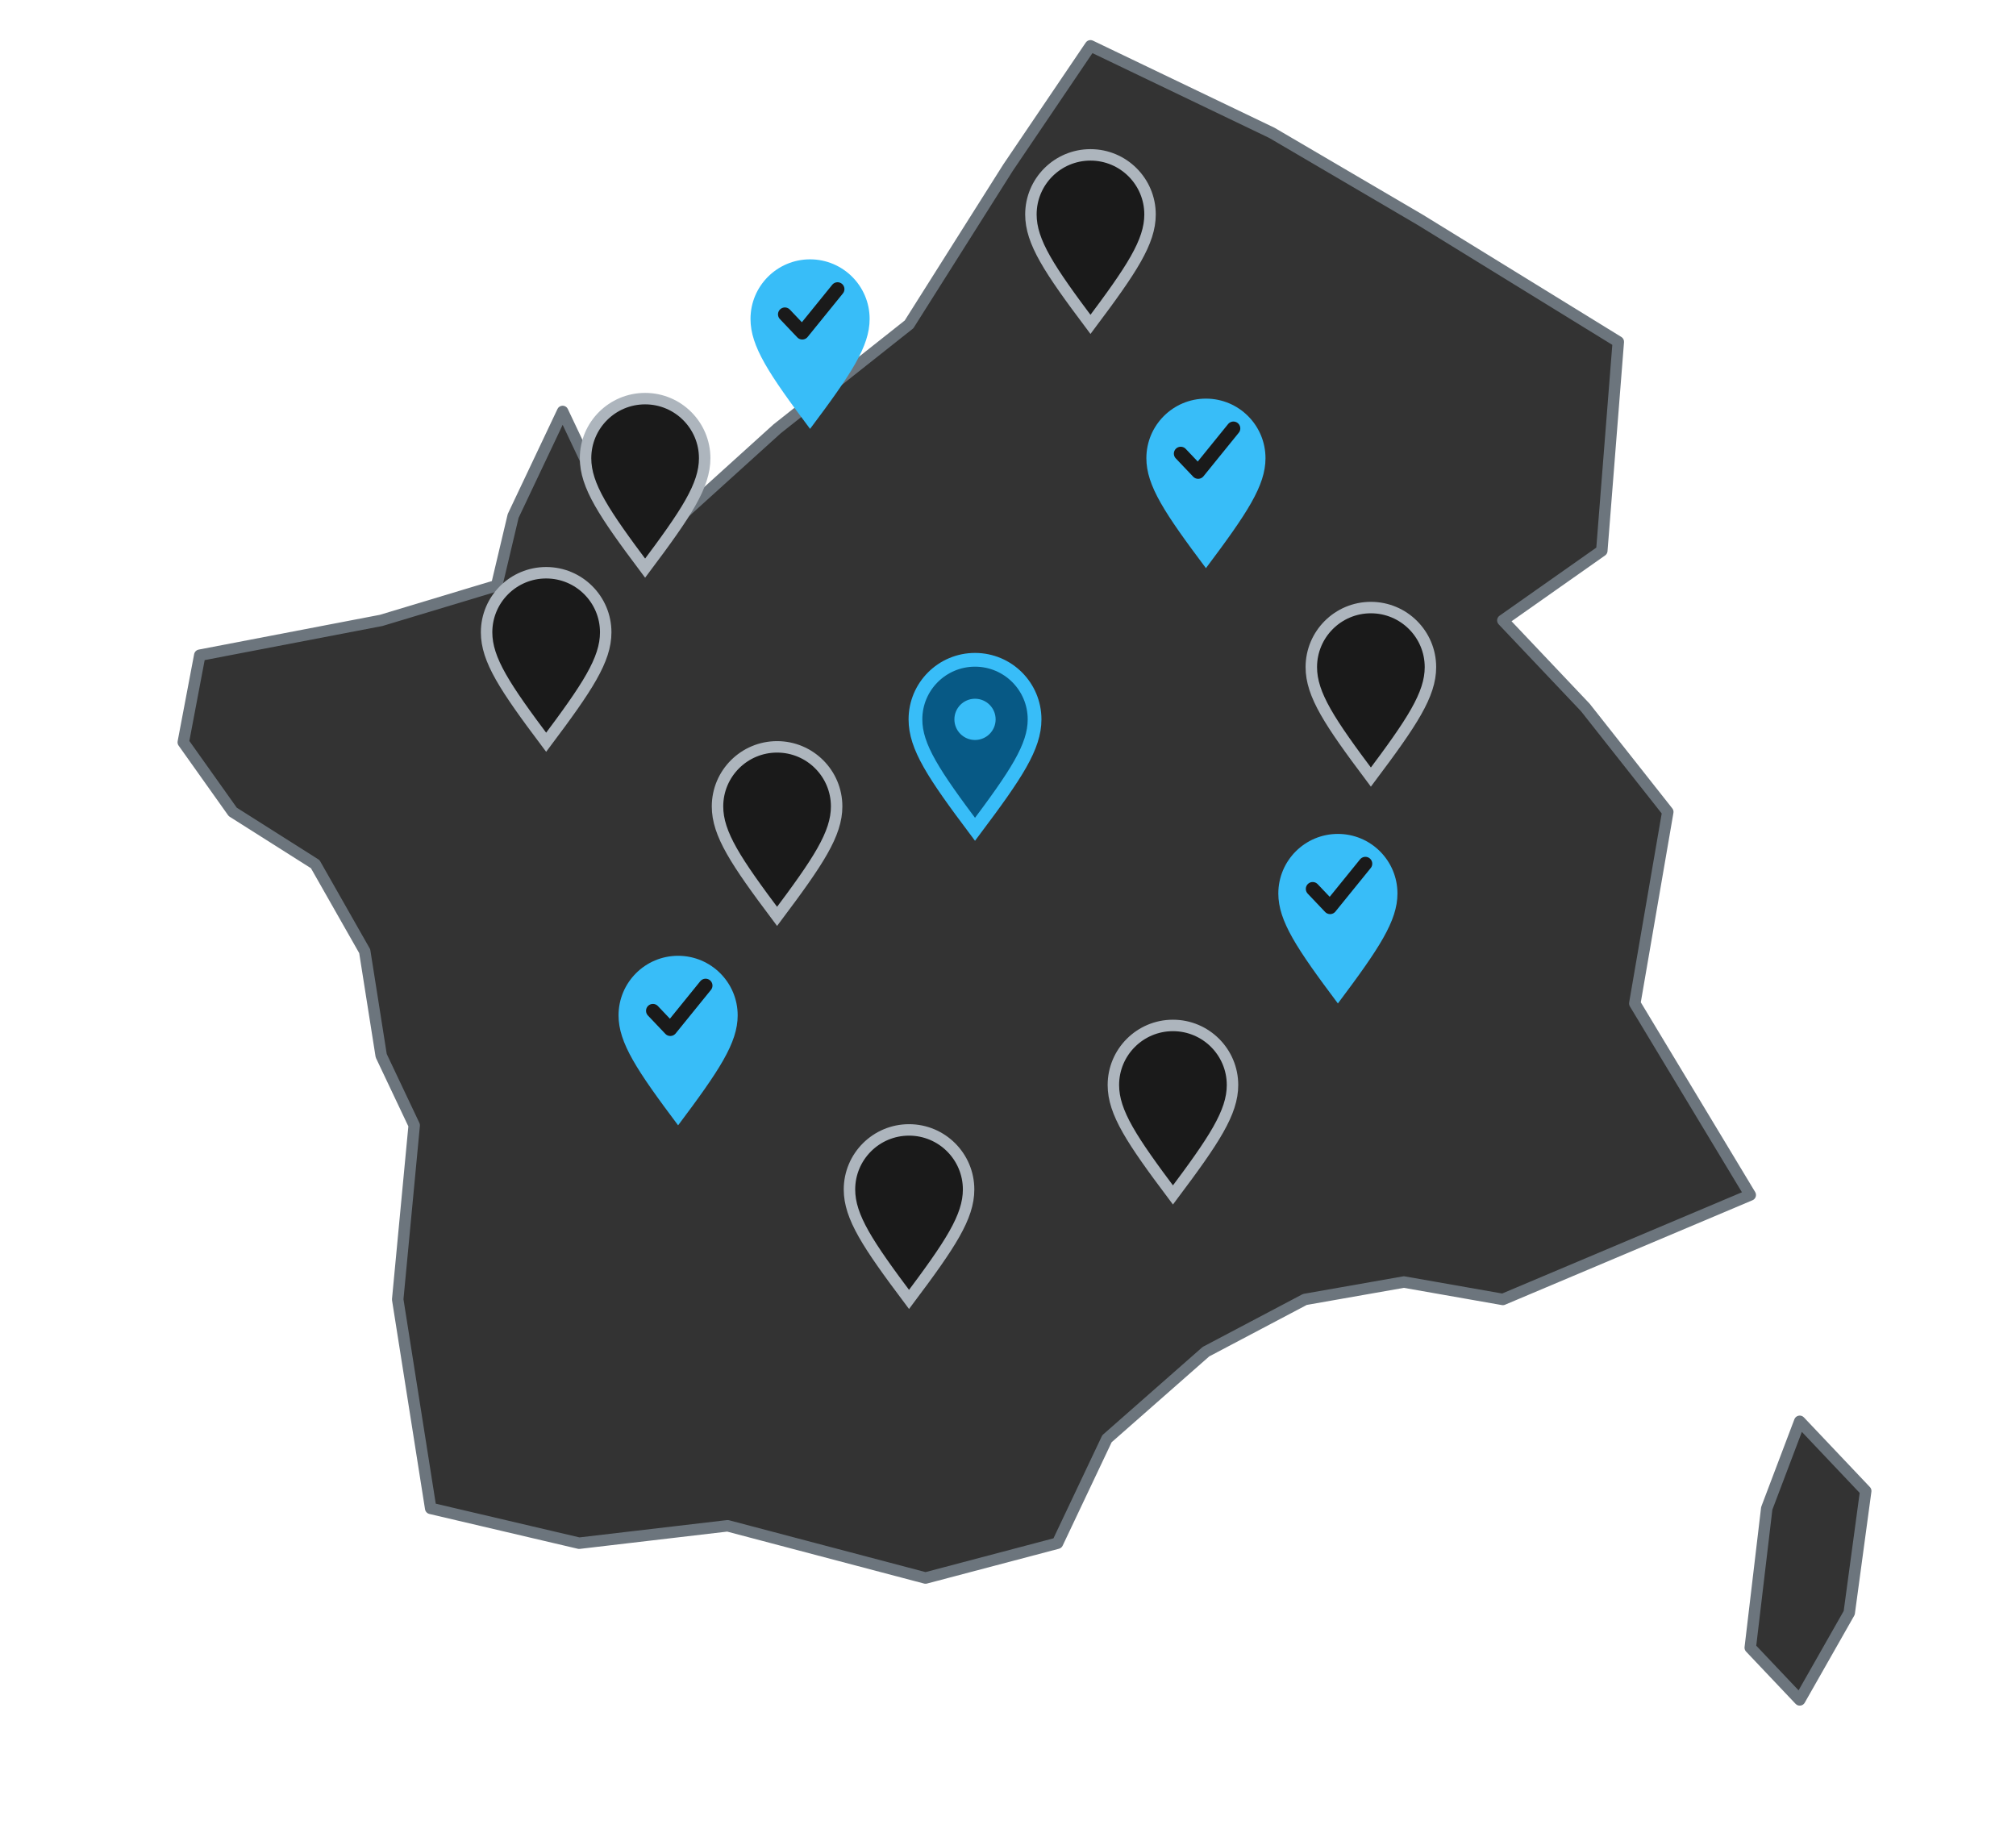
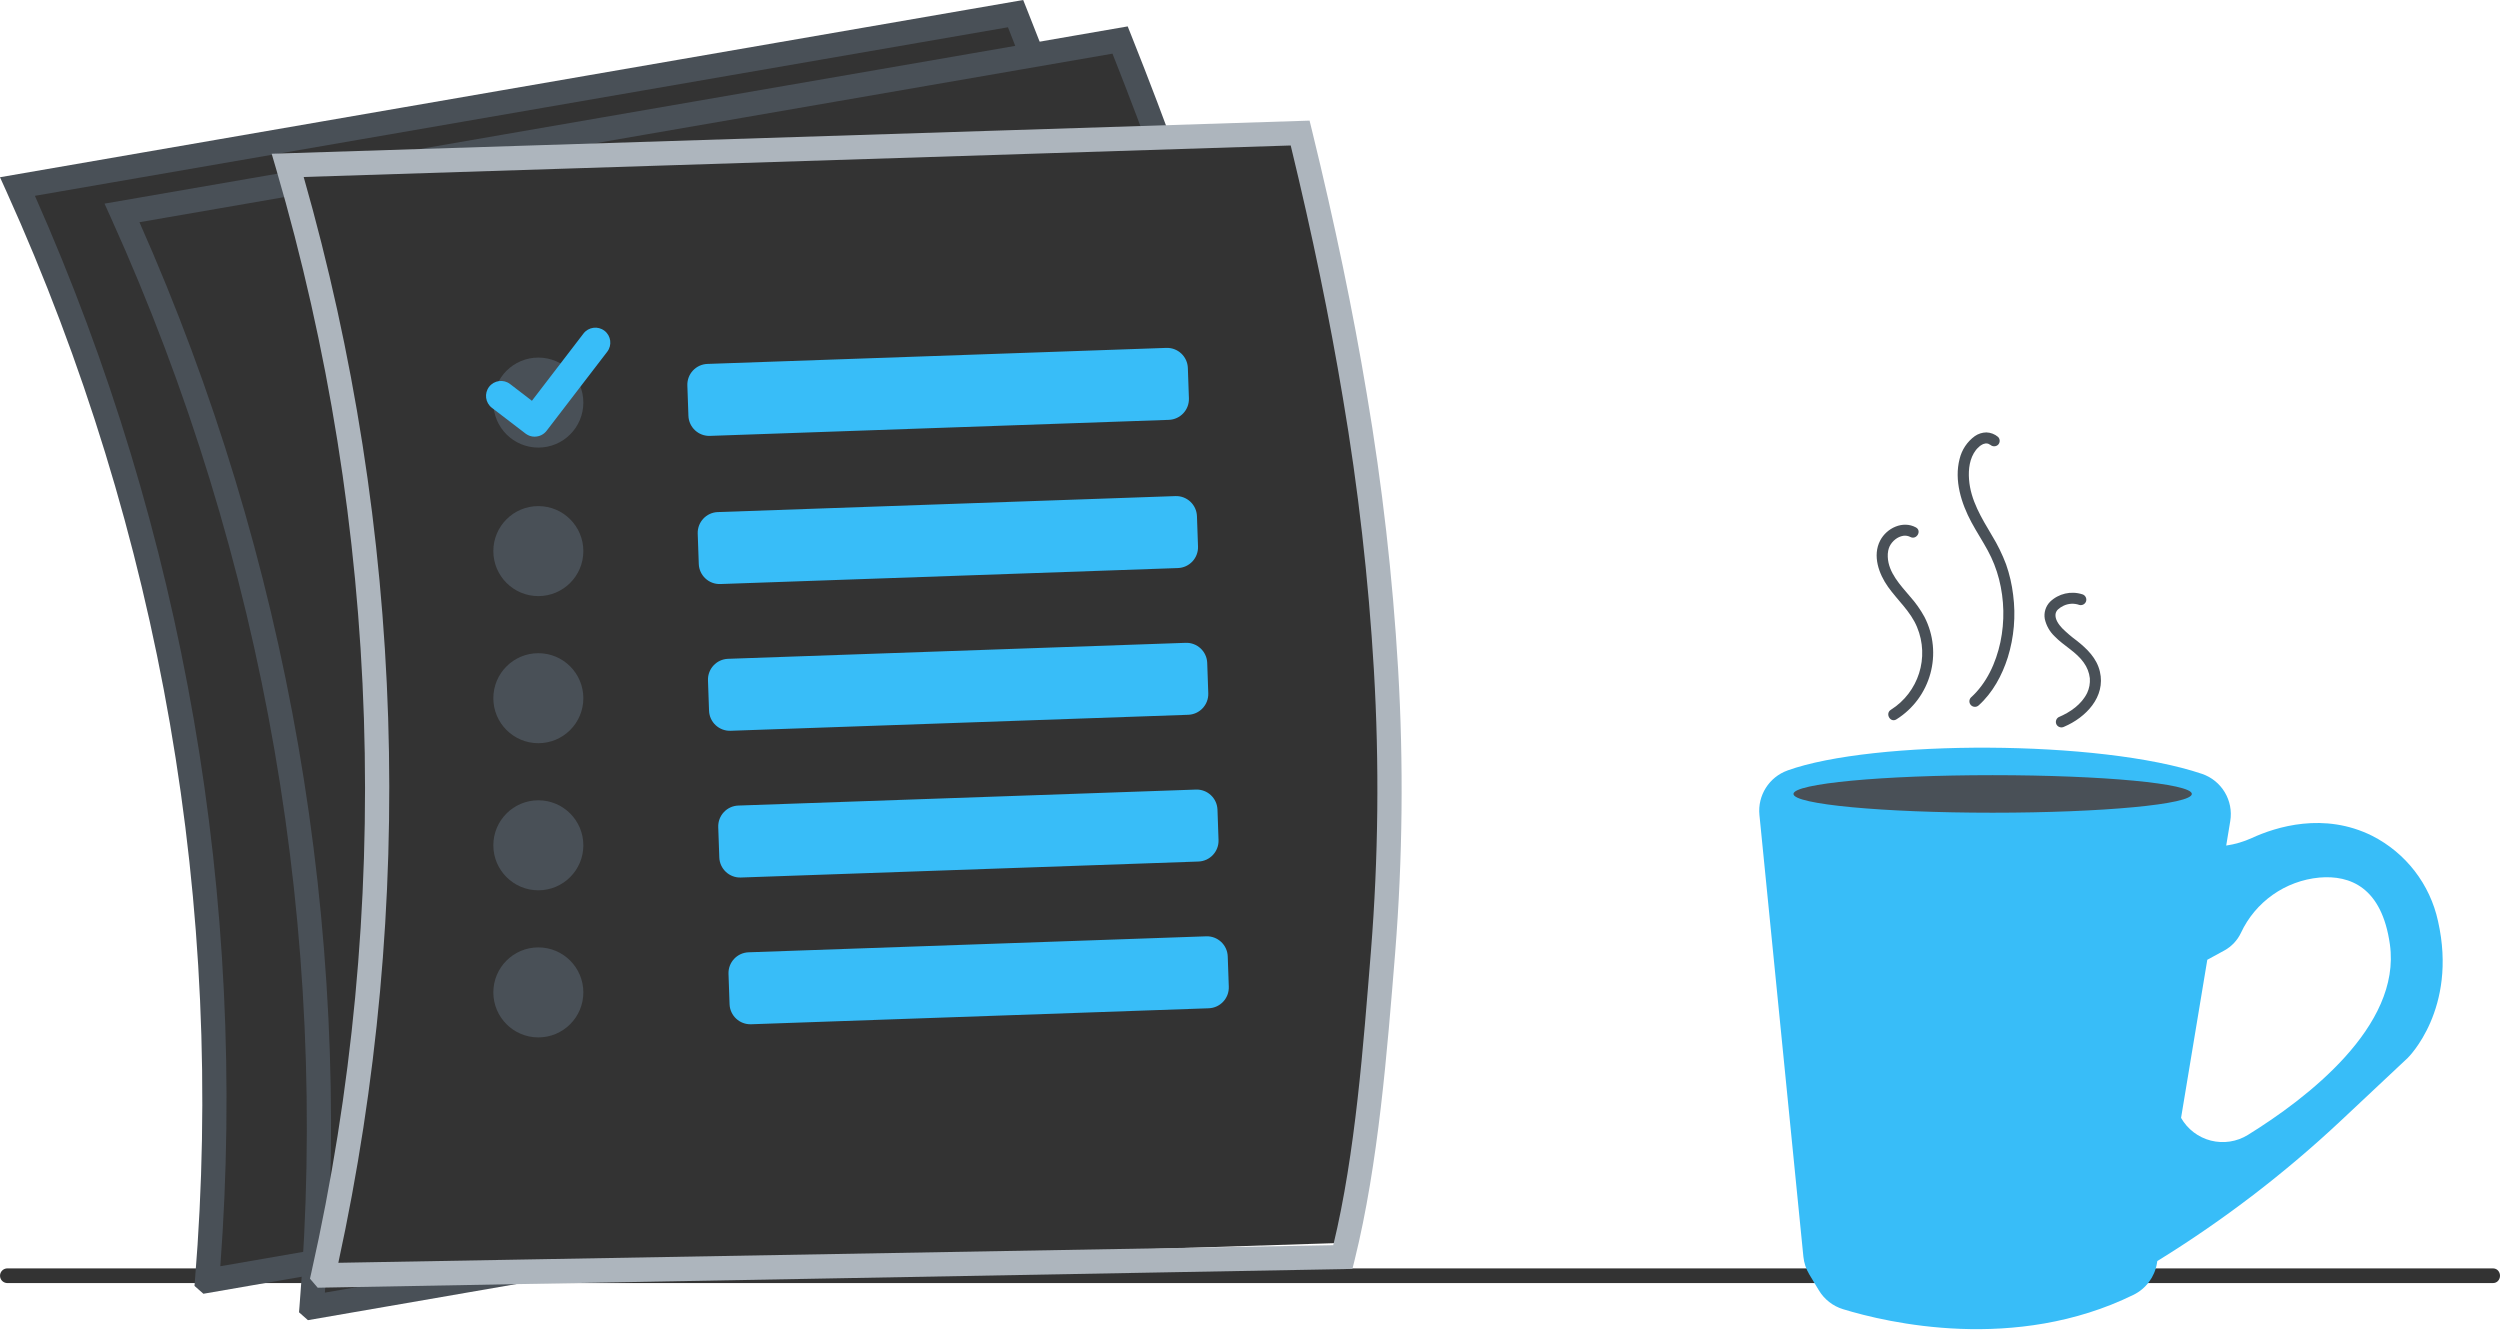
- <svg xmlns="http://www.w3.org/2000/svg" viewBox="0 0 440 400" width="440" height="400" role="img" aria-label="Carte de France semée de pastilles : les organismes déjà gagnés, celui en cours, et ceux qui restent à prospecter.">
-   <path d="M238.0 10.0 L277.6 29.0 L310.0 48.0 L353.2 74.6 L349.6 120.2 L328.0 135.4 L346.0 154.4 L364.0 177.2 L356.8 219.0 L382.0 260.8 L328.0 283.6 L306.4 279.8 L284.8 283.6 L263.2 295.0 L241.6 314.0 L230.8 336.8 L202.0 344.4 L158.8 333.0 L126.4 336.8 L94.0 329.2 L86.8 283.6 L90.4 245.6 L83.2 230.4 L79.6 207.6 L68.8 188.6 L50.8 177.2 L40.0 162.0 L43.6 143.0 L83.2 135.4 L108.4 127.8 L112.0 112.6 L122.8 89.8 L133.6 112.6 L144.4 116.4 L169.6 93.6 L198.4 70.8 L220.0 36.6 Z" fill="#333333" stroke="#6C757D" stroke-width="2.5" stroke-linejoin="round" />
-   <path d="M392.8 310.2 L407.2 325.4 L403.6 352.0 L392.8 371.0 L382.0 359.6 L385.6 329.2 Z" fill="#333333" stroke="#6C757D" stroke-width="2.5" stroke-linejoin="round" />
-   <g transform="translate(119.2 162.0)">
-     <path d="M0 0 c-9 -12 -13 -18 -13 -24 a13 13 0 1 1 26 0 c0 6 -4 12 -13 24 Z" fill="#1A1A1A" stroke="#ADB5BD" stroke-width="2.5" />
-   </g>
-   <g transform="translate(238.0 70.8)">
-     <path d="M0 0 c-9 -12 -13 -18 -13 -24 a13 13 0 1 1 26 0 c0 6 -4 12 -13 24 Z" fill="#1A1A1A" stroke="#ADB5BD" stroke-width="2.5" />
-   </g>
-   <g transform="translate(198.4 283.6)">
-     <path d="M0 0 c-9 -12 -13 -18 -13 -24 a13 13 0 1 1 26 0 c0 6 -4 12 -13 24 Z" fill="#1A1A1A" stroke="#ADB5BD" stroke-width="2.5" />
-   </g>
-   <g transform="translate(299.2 169.6)">
-     <path d="M0 0 c-9 -12 -13 -18 -13 -24 a13 13 0 1 1 26 0 c0 6 -4 12 -13 24 Z" fill="#1A1A1A" stroke="#ADB5BD" stroke-width="2.5" />
-   </g>
-   <g transform="translate(140.8 124.0)">
-     <path d="M0 0 c-9 -12 -13 -18 -13 -24 a13 13 0 1 1 26 0 c0 6 -4 12 -13 24 Z" fill="#1A1A1A" stroke="#ADB5BD" stroke-width="2.5" />
-   </g>
-   <g transform="translate(256.0 260.8)">
-     <path d="M0 0 c-9 -12 -13 -18 -13 -24 a13 13 0 1 1 26 0 c0 6 -4 12 -13 24 Z" fill="#1A1A1A" stroke="#ADB5BD" stroke-width="2.5" />
-   </g>
-   <g transform="translate(169.6 200.0)">
-     <path d="M0 0 c-9 -12 -13 -18 -13 -24 a13 13 0 1 1 26 0 c0 6 -4 12 -13 24 Z" fill="#1A1A1A" stroke="#ADB5BD" stroke-width="2.5" />
-   </g>
-   <g transform="translate(212.8 181.0)">
-     <path d="M0 0 c-9 -12 -13 -18 -13 -24 a13 13 0 1 1 26 0 c0 6 -4 12 -13 24 Z" fill="#075985" stroke="#38BDF8" stroke-width="3" />
-     <circle cx="0" cy="-24" r="4.5" fill="#38BDF8" />
-   </g>
-   <g transform="translate(176.8 93.6)">
-     <path d="M0 0 c-9 -12 -13 -18 -13 -24 a13 13 0 1 1 26 0 c0 6 -4 12 -13 24 Z" fill="#38BDF8" />
-     <path d="M-5.5 -25 l3.8 4 L6 -30.5" fill="none" stroke="#1A1A1A" stroke-width="3" stroke-linecap="round" stroke-linejoin="round" />
-   </g>
-   <g transform="translate(263.2 124.0)">
-     <path d="M0 0 c-9 -12 -13 -18 -13 -24 a13 13 0 1 1 26 0 c0 6 -4 12 -13 24 Z" fill="#38BDF8" />
-     <path d="M-5.5 -25 l3.8 4 L6 -30.5" fill="none" stroke="#1A1A1A" stroke-width="3" stroke-linecap="round" stroke-linejoin="round" />
-   </g>
-   <g transform="translate(148.0 245.6)">
-     <path d="M0 0 c-9 -12 -13 -18 -13 -24 a13 13 0 1 1 26 0 c0 6 -4 12 -13 24 Z" fill="#38BDF8" />
-     <path d="M-5.5 -25 l3.8 4 L6 -30.5" fill="none" stroke="#1A1A1A" stroke-width="3" stroke-linecap="round" stroke-linejoin="round" />
-   </g>
-   <g transform="translate(292.0 219.0)">
-     <path d="M0 0 c-9 -12 -13 -18 -13 -24 a13 13 0 1 1 26 0 c0 6 -4 12 -13 24 Z" fill="#38BDF8" />
-     <path d="M-5.5 -25 l3.8 4 L6 -30.5" fill="none" stroke="#1A1A1A" stroke-width="3" stroke-linecap="round" stroke-linejoin="round" />
+ <svg xmlns="http://www.w3.org/2000/svg" width="960" height="510.399" viewBox="0 0 960 510.399">
+   <g transform="translate(-648.556 -502.546)">
+     <path d="M1127.665,650.422a2.916,2.916,0,0,1-.759,1.987,2.5,2.5,0,0,1-1.84.82h-954.8a2.816,2.816,0,0,1,0-5.614h954.8a2.5,2.5,0,0,1,1.84.82,2.918,2.918,0,0,1,.759,1.988Z" transform="translate(480.891 342.004)" fill="#333333" />
+     <g transform="translate(1324.095 789.652)">
+       <path d="M228.3,336.676c32.925-11.855,120.073-11.906,159.167,1.295a16.342,16.342,0,0,1,10.865,18.176l-1.548,9.367a36.526,36.526,0,0,0,9.875-2.919c9.316-4.265,27.67-10.053,46.2-.812A48.245,48.245,0,0,1,478.12,394.53c7.641,33.814-11.626,52.523-11.626,52.523l-25.665,24.091a442.75,442.75,0,0,1-70.013,53.615l-.508.3,9.139-54.985a18.394,18.394,0,0,0,25.665,6.549c22.39-13.861,58.971-41.633,54.528-73.162-3.1-21.984-15.307-26.655-27.035-25.665a37.036,37.036,0,0,0-30.183,21.273,15.028,15.028,0,0,1-6.3,6.7l-6.6,3.6L370.181,525.926a16.483,16.483,0,0,1-8.961,12.084c-45.491,22.314-94.586,10.738-111.569,5.534a16.367,16.367,0,0,1-9.291-7.26l-3.656-6.067a16.5,16.5,0,0,1-2.285-6.854L217.538,353.735a16.43,16.43,0,0,1,10.789-17.059H228.3Z" transform="translate(-217.459 -327.921)" fill="#38BDF8" />
+       <path d="M375.613,339.29c0,3.986-34.245,7.21-76.486,7.21s-76.487-3.224-76.487-7.21,34.245-7.21,76.487-7.21S375.613,335.3,375.613,339.29Z" transform="translate(-209.487 -321.523)" fill="#495057" />
+     </g>
+     <path d="M673.445,338.143c-5.01-2.706-11.2.245-13.7,5.036-3.037,5.828-.52,12.834,3.022,17.815,3.681,5.176,8.675,9.448,11.13,15.433a25.792,25.792,0,0,1-10.062,31.764c-2.3,1.458-.176,5.135,2.144,3.668a30.159,30.159,0,0,0,10.761-39.351,42.084,42.084,0,0,0-5.528-7.812c-3.685-4.361-8.324-9.169-8.555-15.237a9.6,9.6,0,0,1,.163-2.35,8.267,8.267,0,0,1,.491-1.577,7.687,7.687,0,0,1,2.232-2.784,6.788,6.788,0,0,1,3.038-1.376,4.556,4.556,0,0,1,2.724.441c2.407,1.3,4.552-2.367,2.144-3.668Z" transform="translate(710.803 366.92)" fill="#495057" />
+     <path d="M763.948,374.617a12.39,12.39,0,0,0-12.395,2.881,7.528,7.528,0,0,0-2.013,6.573,13.107,13.107,0,0,0,3.794,6.7c3.45,3.6,8.278,5.936,11.17,10.075a12.642,12.642,0,0,1,2.337,6,11.331,11.331,0,0,1-1.037,5.664c-2.158,4.389-6.442,7.37-10.96,9.29a2.134,2.134,0,0,0-.762,2.9,2.18,2.18,0,0,0,2.9.762c8.314-3.534,16.006-11.45,13.713-21.176-1.2-5.116-4.9-8.727-8.885-11.866a49.822,49.822,0,0,1-5.587-4.768c-1.377-1.462-2.807-3.459-2.554-5.441a3.01,3.01,0,0,1,.954-1.79,8.23,8.23,0,0,1,2.1-1.4,7.914,7.914,0,0,1,6.088-.316,2.143,2.143,0,0,0,2.612-1.487,2.167,2.167,0,0,0-1.487-2.612Z" transform="translate(684.214 356.14)" fill="#495057" />
+     <path d="M717.859,288.794a7.288,7.288,0,0,0-4.531-1.744,8,8,0,0,0-4.409,1.426,15.18,15.18,0,0,0-5.843,8.753c-2.146,8.221.653,17.084,4.544,24.325,1.966,3.661,4.257,7.135,6.237,10.789a47.884,47.884,0,0,1,4.362,11.07,53.515,53.515,0,0,1,.526,24.161c-1.7,7.951-5.276,15.824-11.36,21.309a2.124,2.124,0,0,0,3,3c5.4-4.869,9.011-11.549,11.191-18.417a56.469,56.469,0,0,0,2.062-24,54.983,54.983,0,0,0-2.723-11.768,64.952,64.952,0,0,0-5.4-11.029c-3.992-6.75-8.242-13.578-8.82-21.615-.283-3.953.212-8.071,2.656-11.251-.134.174.107-.127.108-.127q.222-.266.461-.518a9.4,9.4,0,0,1,.976-.908c-.071.059-.262.184.081-.053.17-.118.344-.232.523-.336.145-.086.294-.161.443-.24q.132-.071.268-.127-.31.134.035,0c.166-.052.991-.23.532-.172a4.275,4.275,0,0,1,.459-.03c.065,0,.637.028.358,0-.327-.036.259.058.263.06a4.2,4.2,0,0,1,.54.171c-.442-.176.725.479.455.27a2.195,2.195,0,0,0,3,0,2.139,2.139,0,0,0,0-3Z" transform="translate(697.968 381.54)" fill="#495057" />
+     <g transform="translate(648.556 502.546)">
+       <path d="M717.056,987.29l383.269-66.39c16.117-154.79-22.49-294.075-72.8-420.216L644.26,567.073a851.458,851.458,0,0,1,72.8,420.217" transform="translate(-637.551 -495.452)" fill="#333333" />
+       <path d="M1107.42,927.087l-3.465.6L718.483,994.461l-3.422-3.024.19-2.323a846.793,846.793,0,0,0-72.4-417.922l-2.476-5.478,392.905-68.058,1.4,3.506c13.818,34.665,25.265,66.534,34.981,97.436a974.7,974.7,0,0,1,26.567,102.745A792.4,792.4,0,0,1,1110.3,809.616a707.487,707.487,0,0,1-2.52,113.968ZM725,983.884l373.885-64.762a699.032,699.032,0,0,0,2.125-108.965,782.8,782.8,0,0,0-13.906-106.99A965.991,965.991,0,0,0,1060.786,601.4c-9.316-29.638-20.24-60.183-33.353-93.275l-373.65,64.726a856.125,856.125,0,0,1,71.2,411.047Z" transform="translate(-640.378 -497.656)" fill="#495057" />
+       <path d="M740.287,993.155l383.269-66.39c16.117-154.79-22.49-294.076-72.8-420.217L667.49,572.938a851.46,851.46,0,0,1,72.8,420.217" transform="translate(-620.636 -491.181)" fill="#333333" />
+       <path d="M1130.646,932.951l-3.463.6-385.474,66.777-3.422-3.024.19-2.323a846.793,846.793,0,0,0-72.4-417.922L663.6,571.58l392.9-68.058,1.4,3.506c13.818,34.665,25.266,66.534,34.981,97.436a974.674,974.674,0,0,1,26.567,102.745,792.342,792.342,0,0,1,14.074,108.272,707.528,707.528,0,0,1-2.52,113.968Zm-382.422,56.8,373.885-64.762a699.063,699.063,0,0,0,2.127-108.965,782.875,782.875,0,0,0-13.906-106.99,966.1,966.1,0,0,0-26.316-101.771c-9.316-29.638-20.24-60.183-33.353-93.275l-373.65,64.726a856.124,856.124,0,0,1,71.2,411.047Z" transform="translate(-623.466 -493.385)" fill="#495057" />
+       <path d="M717.91,965.886l388.778-12.4c37.5-151.039,18.657-294.342-13.607-426.258L704.3,539.628A851.458,851.458,0,0,1,717.91,965.886" transform="translate(-593.83 -476.127)" fill="#333333" />
+       <path d="M1115.755,965.369l-3.52.112-393.816,7.141-2.967-3.47.512-2.274a847.309,847.309,0,0,0,20.205-212.832,847.477,847.477,0,0,0-33.735-211.1l-1.69-5.769L1099.3,524.458l.9,3.667c8.86,36.25,15.761,69.4,21.082,101.356a974.725,974.725,0,0,1,12.009,105.445,792.4,792.4,0,0,1-1.132,109.181c-3.082,37.935-6.415,80.9-15.549,117.844Zm-389.416-2.316,382.063-6.76c8.549-35.365,11.518-76.68,14.466-112.943A782.882,782.882,0,0,0,1124,735.456a966.018,966.018,0,0,0-11.9-104.442c-5.1-30.645-11.665-62.414-20.046-97.008L713.034,546.1a856.819,856.819,0,0,1,32.438,207.654,856.831,856.831,0,0,1-19.131,209.3" transform="translate(-596.423 -478.14)" fill="#ADB5BD" />
+       <rect width="192.308" height="27.65" rx="8" transform="translate(263.666 140.025) rotate(-2)" fill="#38BDF8" />
+       <circle cx="17.281" cy="17.281" r="17.281" transform="translate(189.443 137.313)" fill="#495057" />
+       <rect width="191.824" height="27.65" rx="8" transform="translate(267.644 196.915) rotate(-2)" fill="#38BDF8" />
+       <circle cx="17.281" cy="17.281" r="17.281" transform="translate(189.443 194.342)" fill="#495057" />
+       <rect width="191.824" height="27.65" rx="8" transform="translate(271.585 253.263) rotate(-2)" fill="#38BDF8" />
+       <circle cx="17.281" cy="17.281" r="17.281" transform="translate(189.443 250.827)" fill="#495057" />
+       <rect width="191.824" height="27.65" rx="8" transform="translate(275.525 309.612) rotate(-2)" fill="#38BDF8" />
+       <circle cx="17.281" cy="17.281" r="17.281" transform="translate(189.443 307.313)" fill="#495057" />
+       <rect width="191.824" height="27.65" rx="8" transform="translate(279.465 365.961) rotate(-2)" fill="#38BDF8" />
+       <circle cx="17.281" cy="17.281" r="17.281" transform="translate(189.443 363.799)" fill="#495057" />
+       <path d="M767.054,612.327a5.7,5.7,0,0,1-3.434-1.14l-.062-.047-12.935-9.9a5.75,5.75,0,0,1,7-9.126L766,598.543l19.8-25.829a5.746,5.746,0,0,1,8.056-1.065l-.122.173.126-.173a5.755,5.755,0,0,1,1.063,8.058l-23.289,30.36a5.754,5.754,0,0,1-4.573,2.247Z" transform="translate(-561.743 -444.641)" fill="#38BDF8" />
+     </g>
  </g>
</svg>
